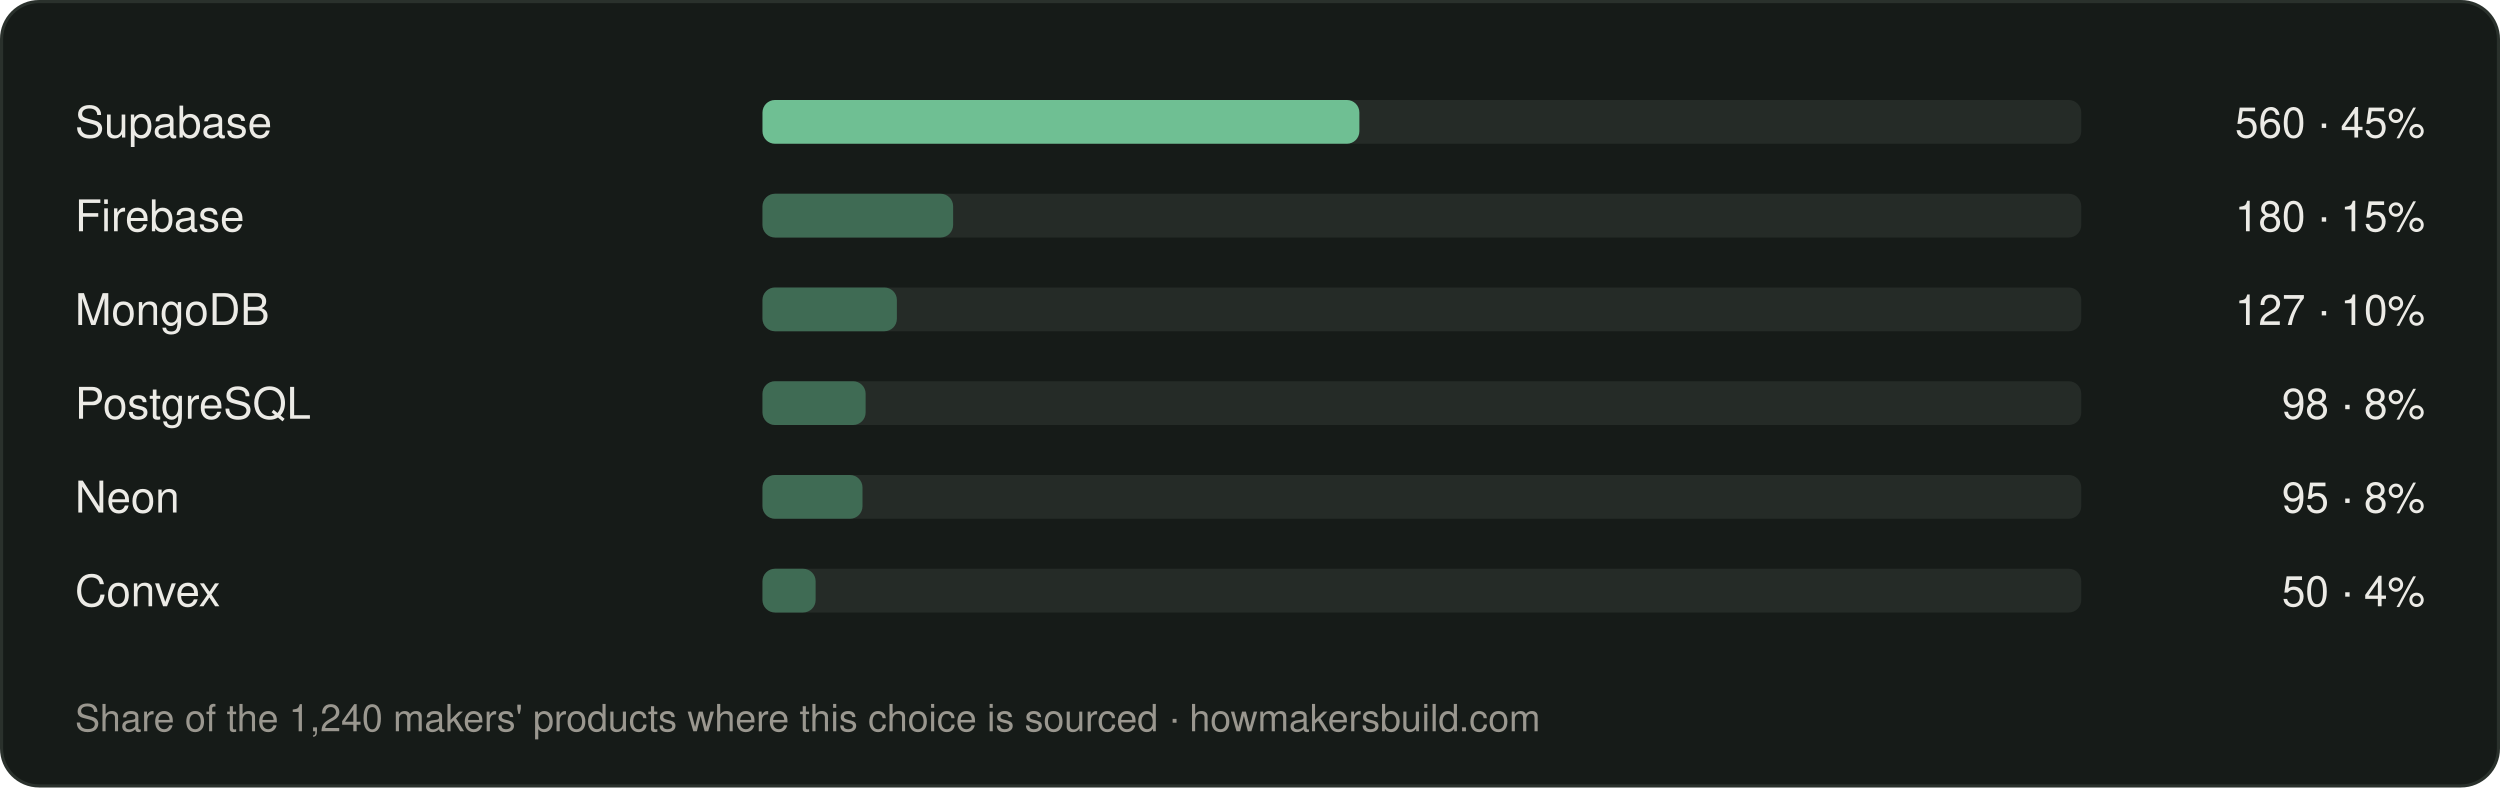
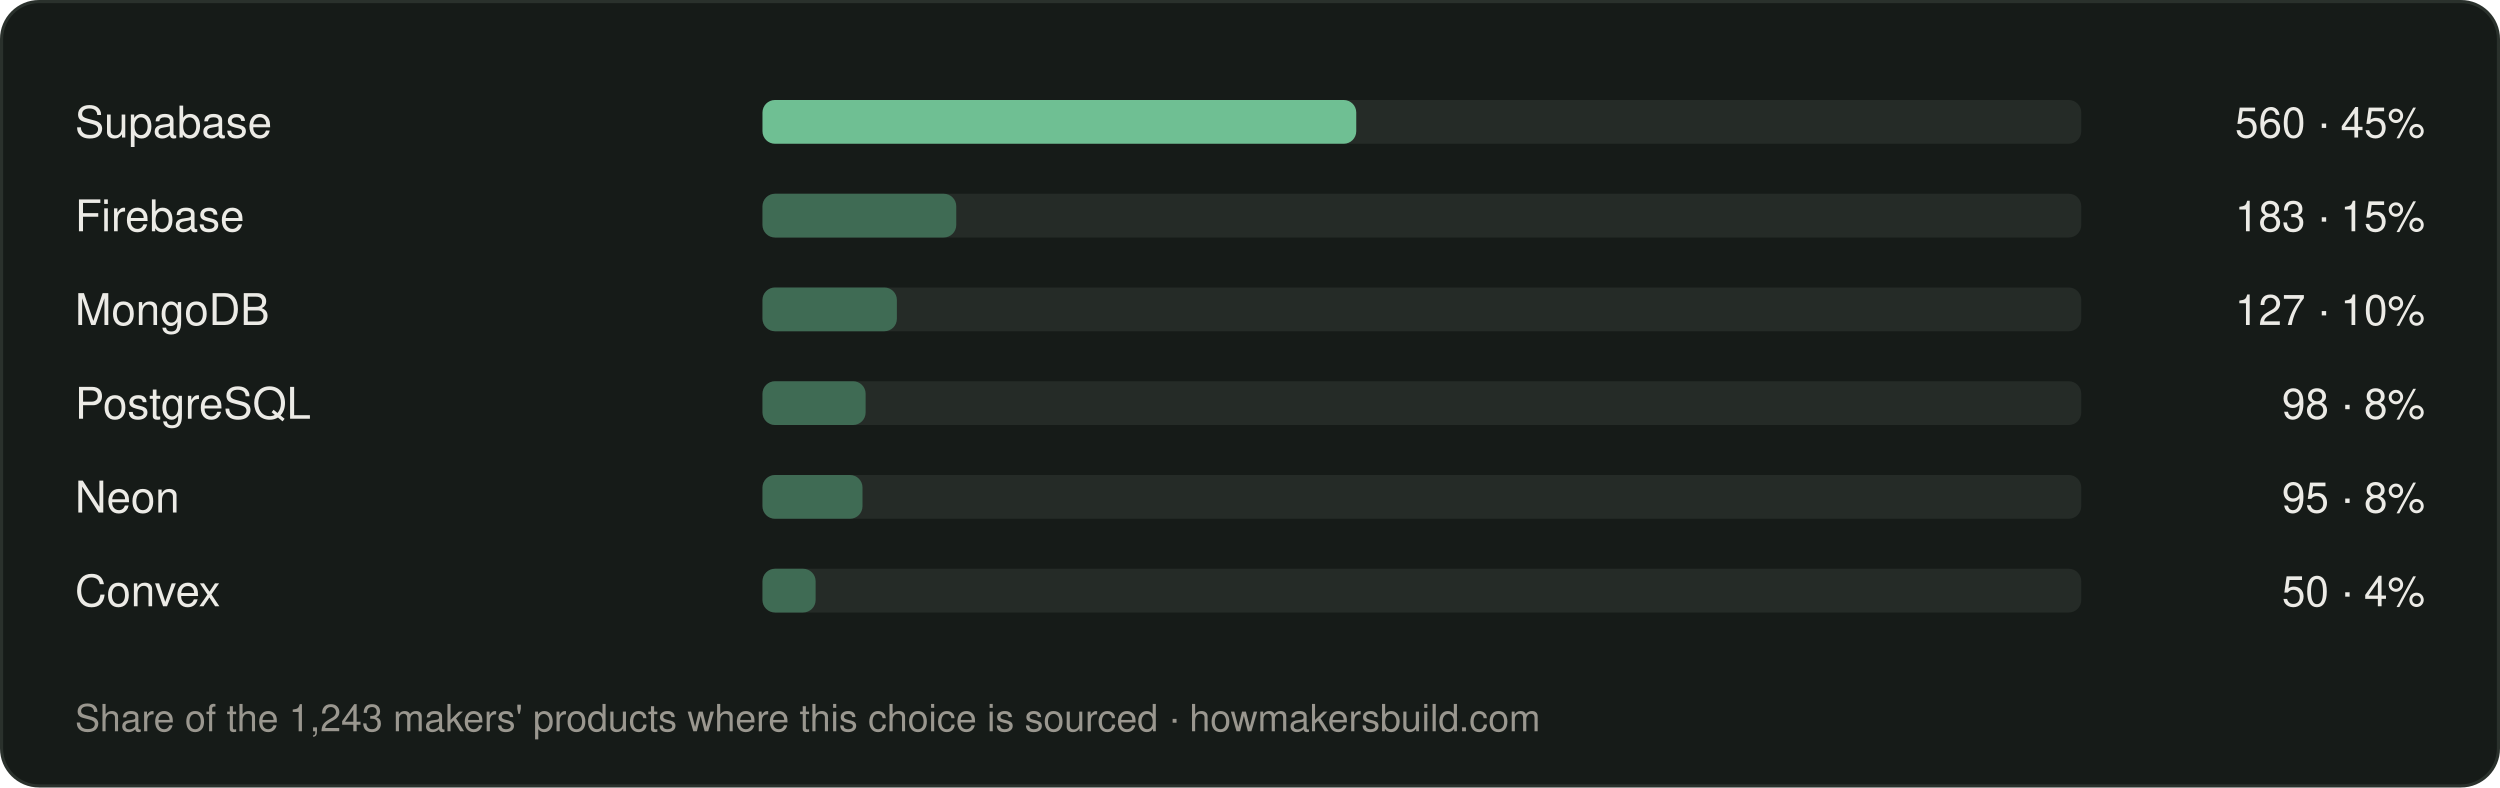
<svg xmlns="http://www.w3.org/2000/svg" width="800" height="252" viewBox="0 0 800 252" font-family="-apple-system, BlinkMacSystemFont, 'Segoe UI', Helvetica, Arial, sans-serif">
  <rect x="0.5" y="0.5" width="799" height="251" rx="12" fill="#161b18" stroke="#2a312c" />
  <text x="24" y="44" font-size="14" fill="#ecebe6">Supabase</text>
  <rect x="244" y="32" width="422" height="14" rx="4" fill="#252b27" />
-   <rect x="244" y="32" width="191" height="14" rx="4" fill="#6fbf93" />
+   <rect x="244" y="32" width="190" height="14" rx="4" fill="#6fbf93" />
  <text x="776" y="44" font-size="13.5" text-anchor="end" fill="#ecebe6">560 · 45%</text>
  <text x="24" y="74" font-size="14" fill="#ecebe6">Firebase</text>
  <rect x="244" y="62" width="422" height="14" rx="4" fill="#252b27" />
-   <rect x="244" y="62" width="61" height="14" rx="4" fill="#3f6b54" />
-   <text x="776" y="74" font-size="13.5" text-anchor="end" fill="#ecebe6">180 · 15%</text>
+   <rect x="244" y="62" width="62" height="14" rx="4" fill="#3f6b54" />
+   <text x="776" y="74" font-size="13.5" text-anchor="end" fill="#ecebe6">183 · 15%</text>
  <text x="24" y="104" font-size="14" fill="#ecebe6">MongoDB</text>
  <rect x="244" y="92" width="422" height="14" rx="4" fill="#252b27" />
  <rect x="244" y="92" width="43" height="14" rx="4" fill="#3f6b54" />
  <text x="776" y="104" font-size="13.5" text-anchor="end" fill="#ecebe6">127 · 10%</text>
  <text x="24" y="134" font-size="14" fill="#ecebe6">PostgreSQL</text>
  <rect x="244" y="122" width="422" height="14" rx="4" fill="#252b27" />
  <rect x="244" y="122" width="33" height="14" rx="4" fill="#3f6b54" />
  <text x="776" y="134" font-size="13.5" text-anchor="end" fill="#ecebe6">98 · 8%</text>
  <text x="24" y="164" font-size="14" fill="#ecebe6">Neon</text>
  <rect x="244" y="152" width="422" height="14" rx="4" fill="#252b27" />
  <rect x="244" y="152" width="32" height="14" rx="4" fill="#3f6b54" />
  <text x="776" y="164" font-size="13.5" text-anchor="end" fill="#ecebe6">95 · 8%</text>
  <text x="24" y="194" font-size="14" fill="#ecebe6">Convex</text>
  <rect x="244" y="182" width="422" height="14" rx="4" fill="#252b27" />
  <rect x="244" y="182" width="17" height="14" rx="4" fill="#3f6b54" />
  <text x="776" y="194" font-size="13.5" text-anchor="end" fill="#ecebe6">50 · 4%</text>
-   <text x="24" y="234" font-size="12" fill="#9a978f">Share of the 1,240 makers' products where this choice is sourced · howmakersbuild.com</text>
+   <text x="24" y="234" font-size="12" fill="#9a978f">Share of the 1,243 makers' products where this choice is sourced · howmakersbuild.com</text>
</svg>
